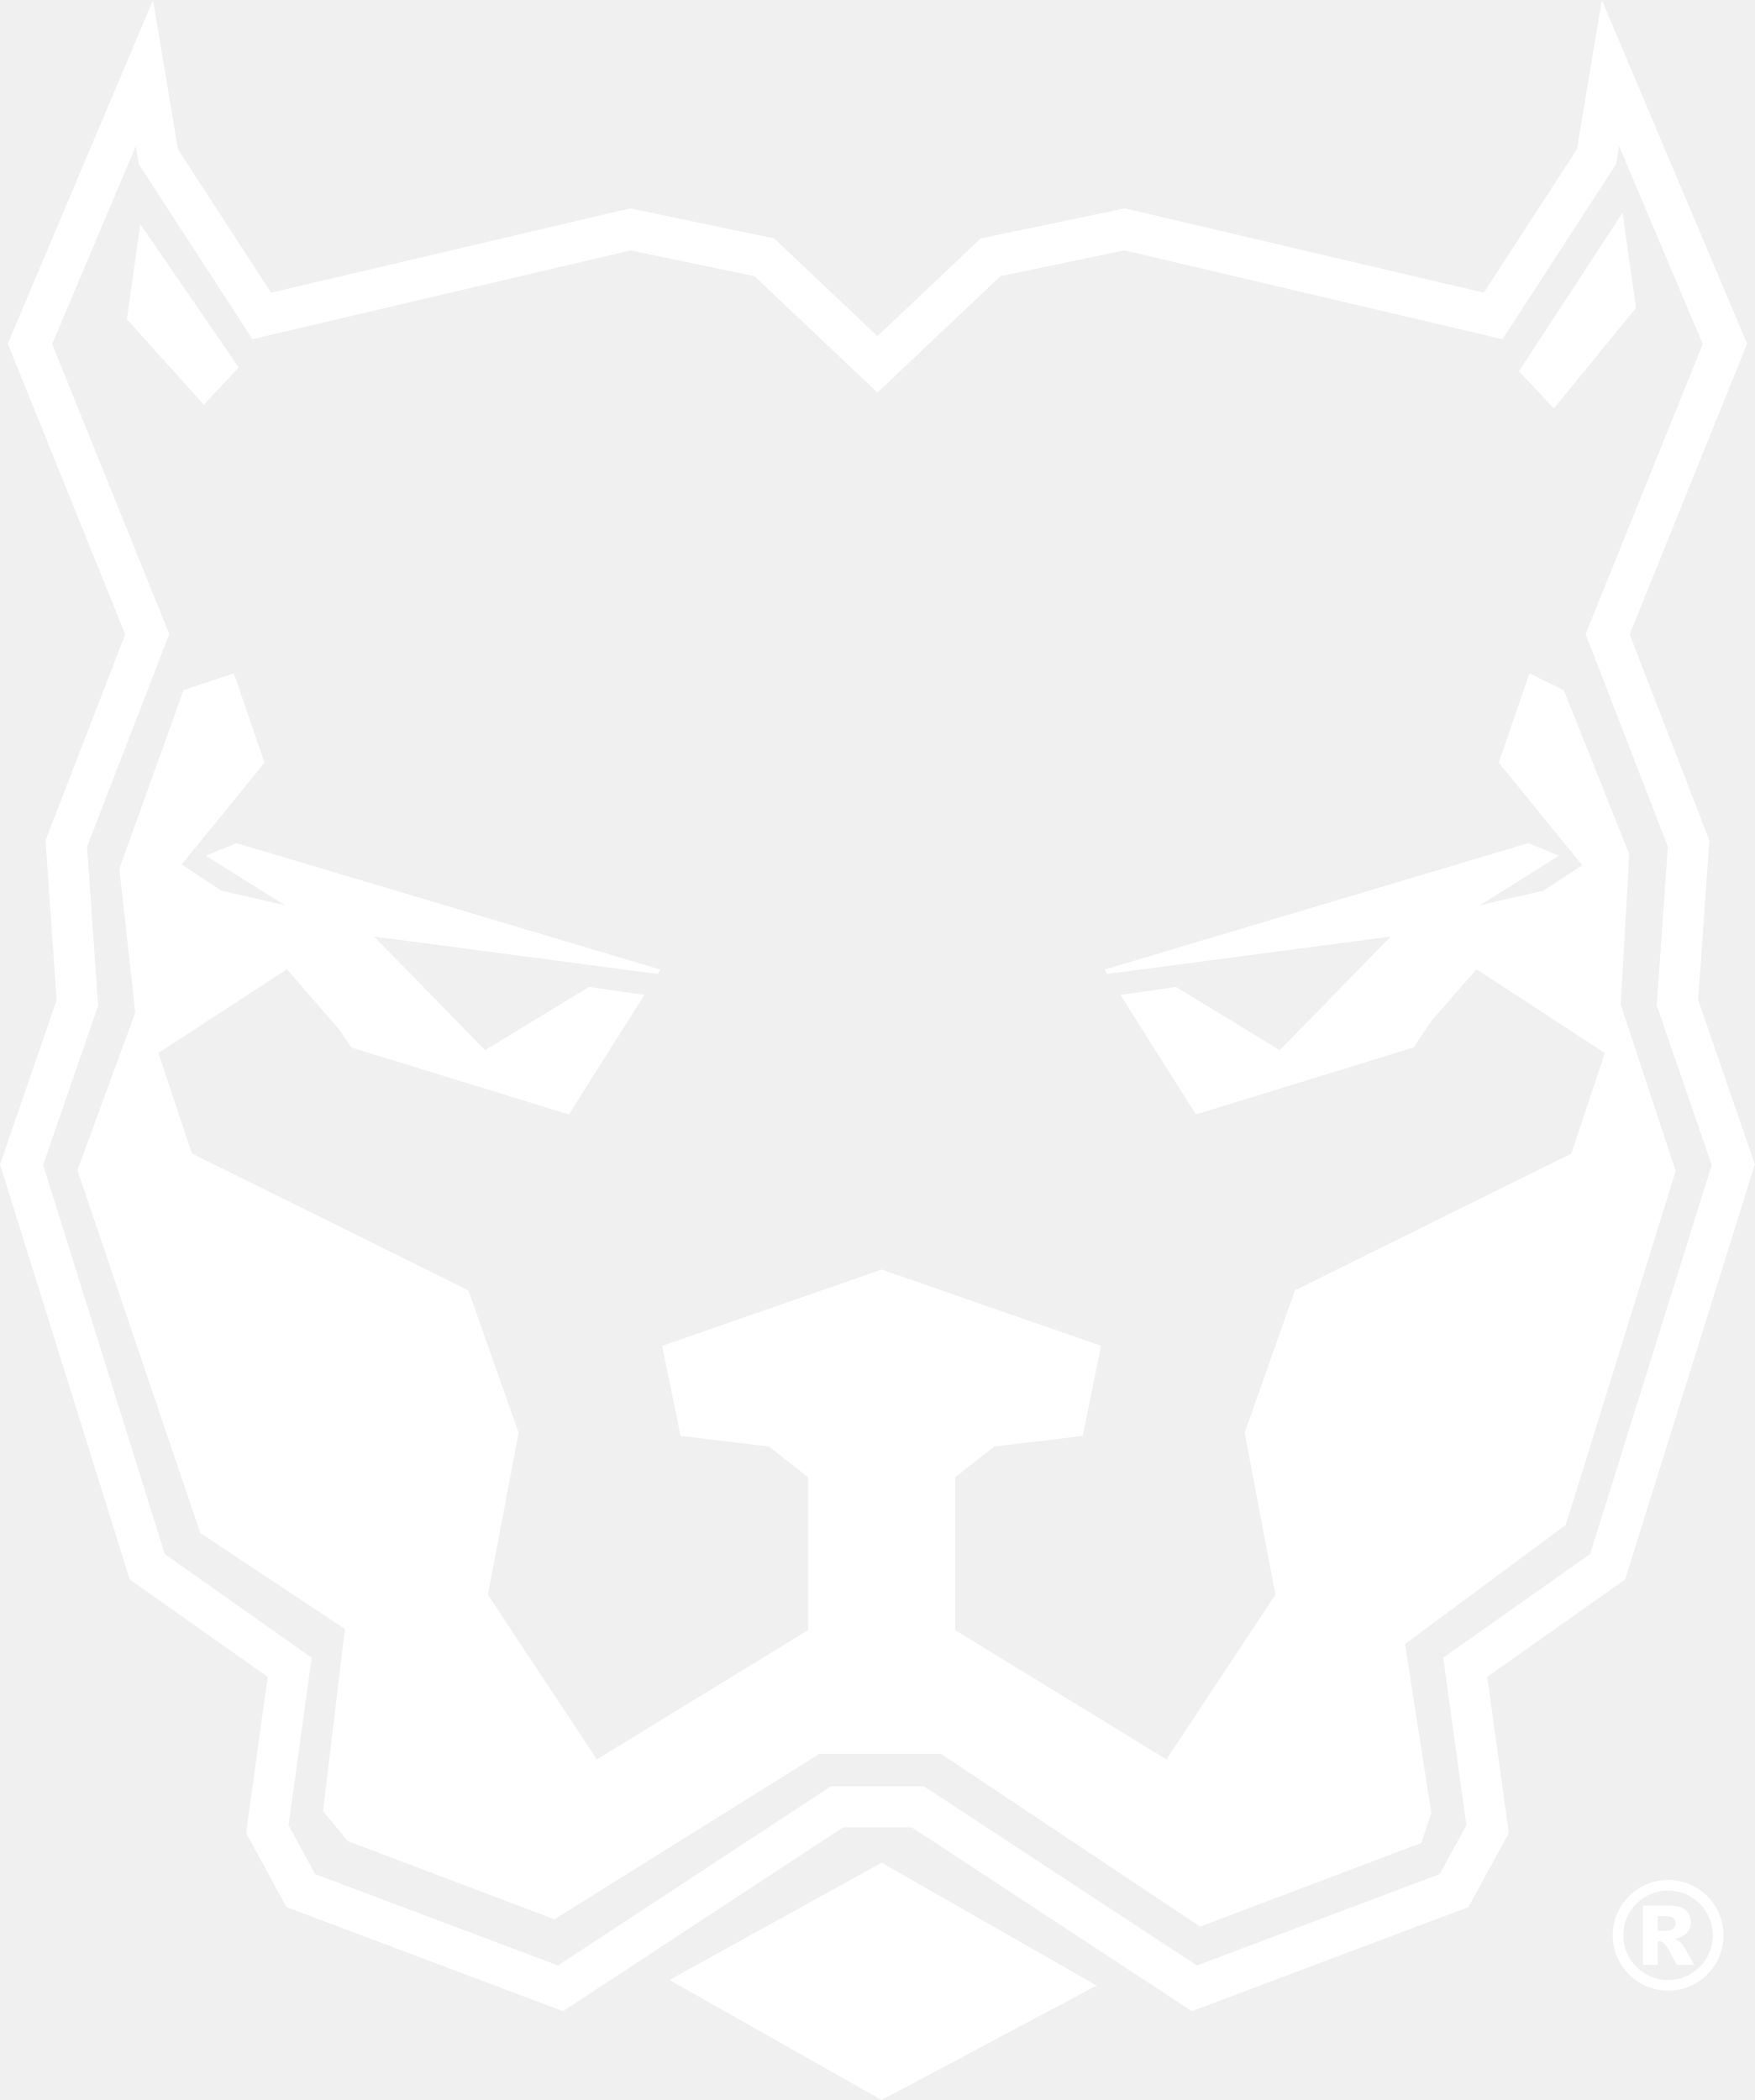
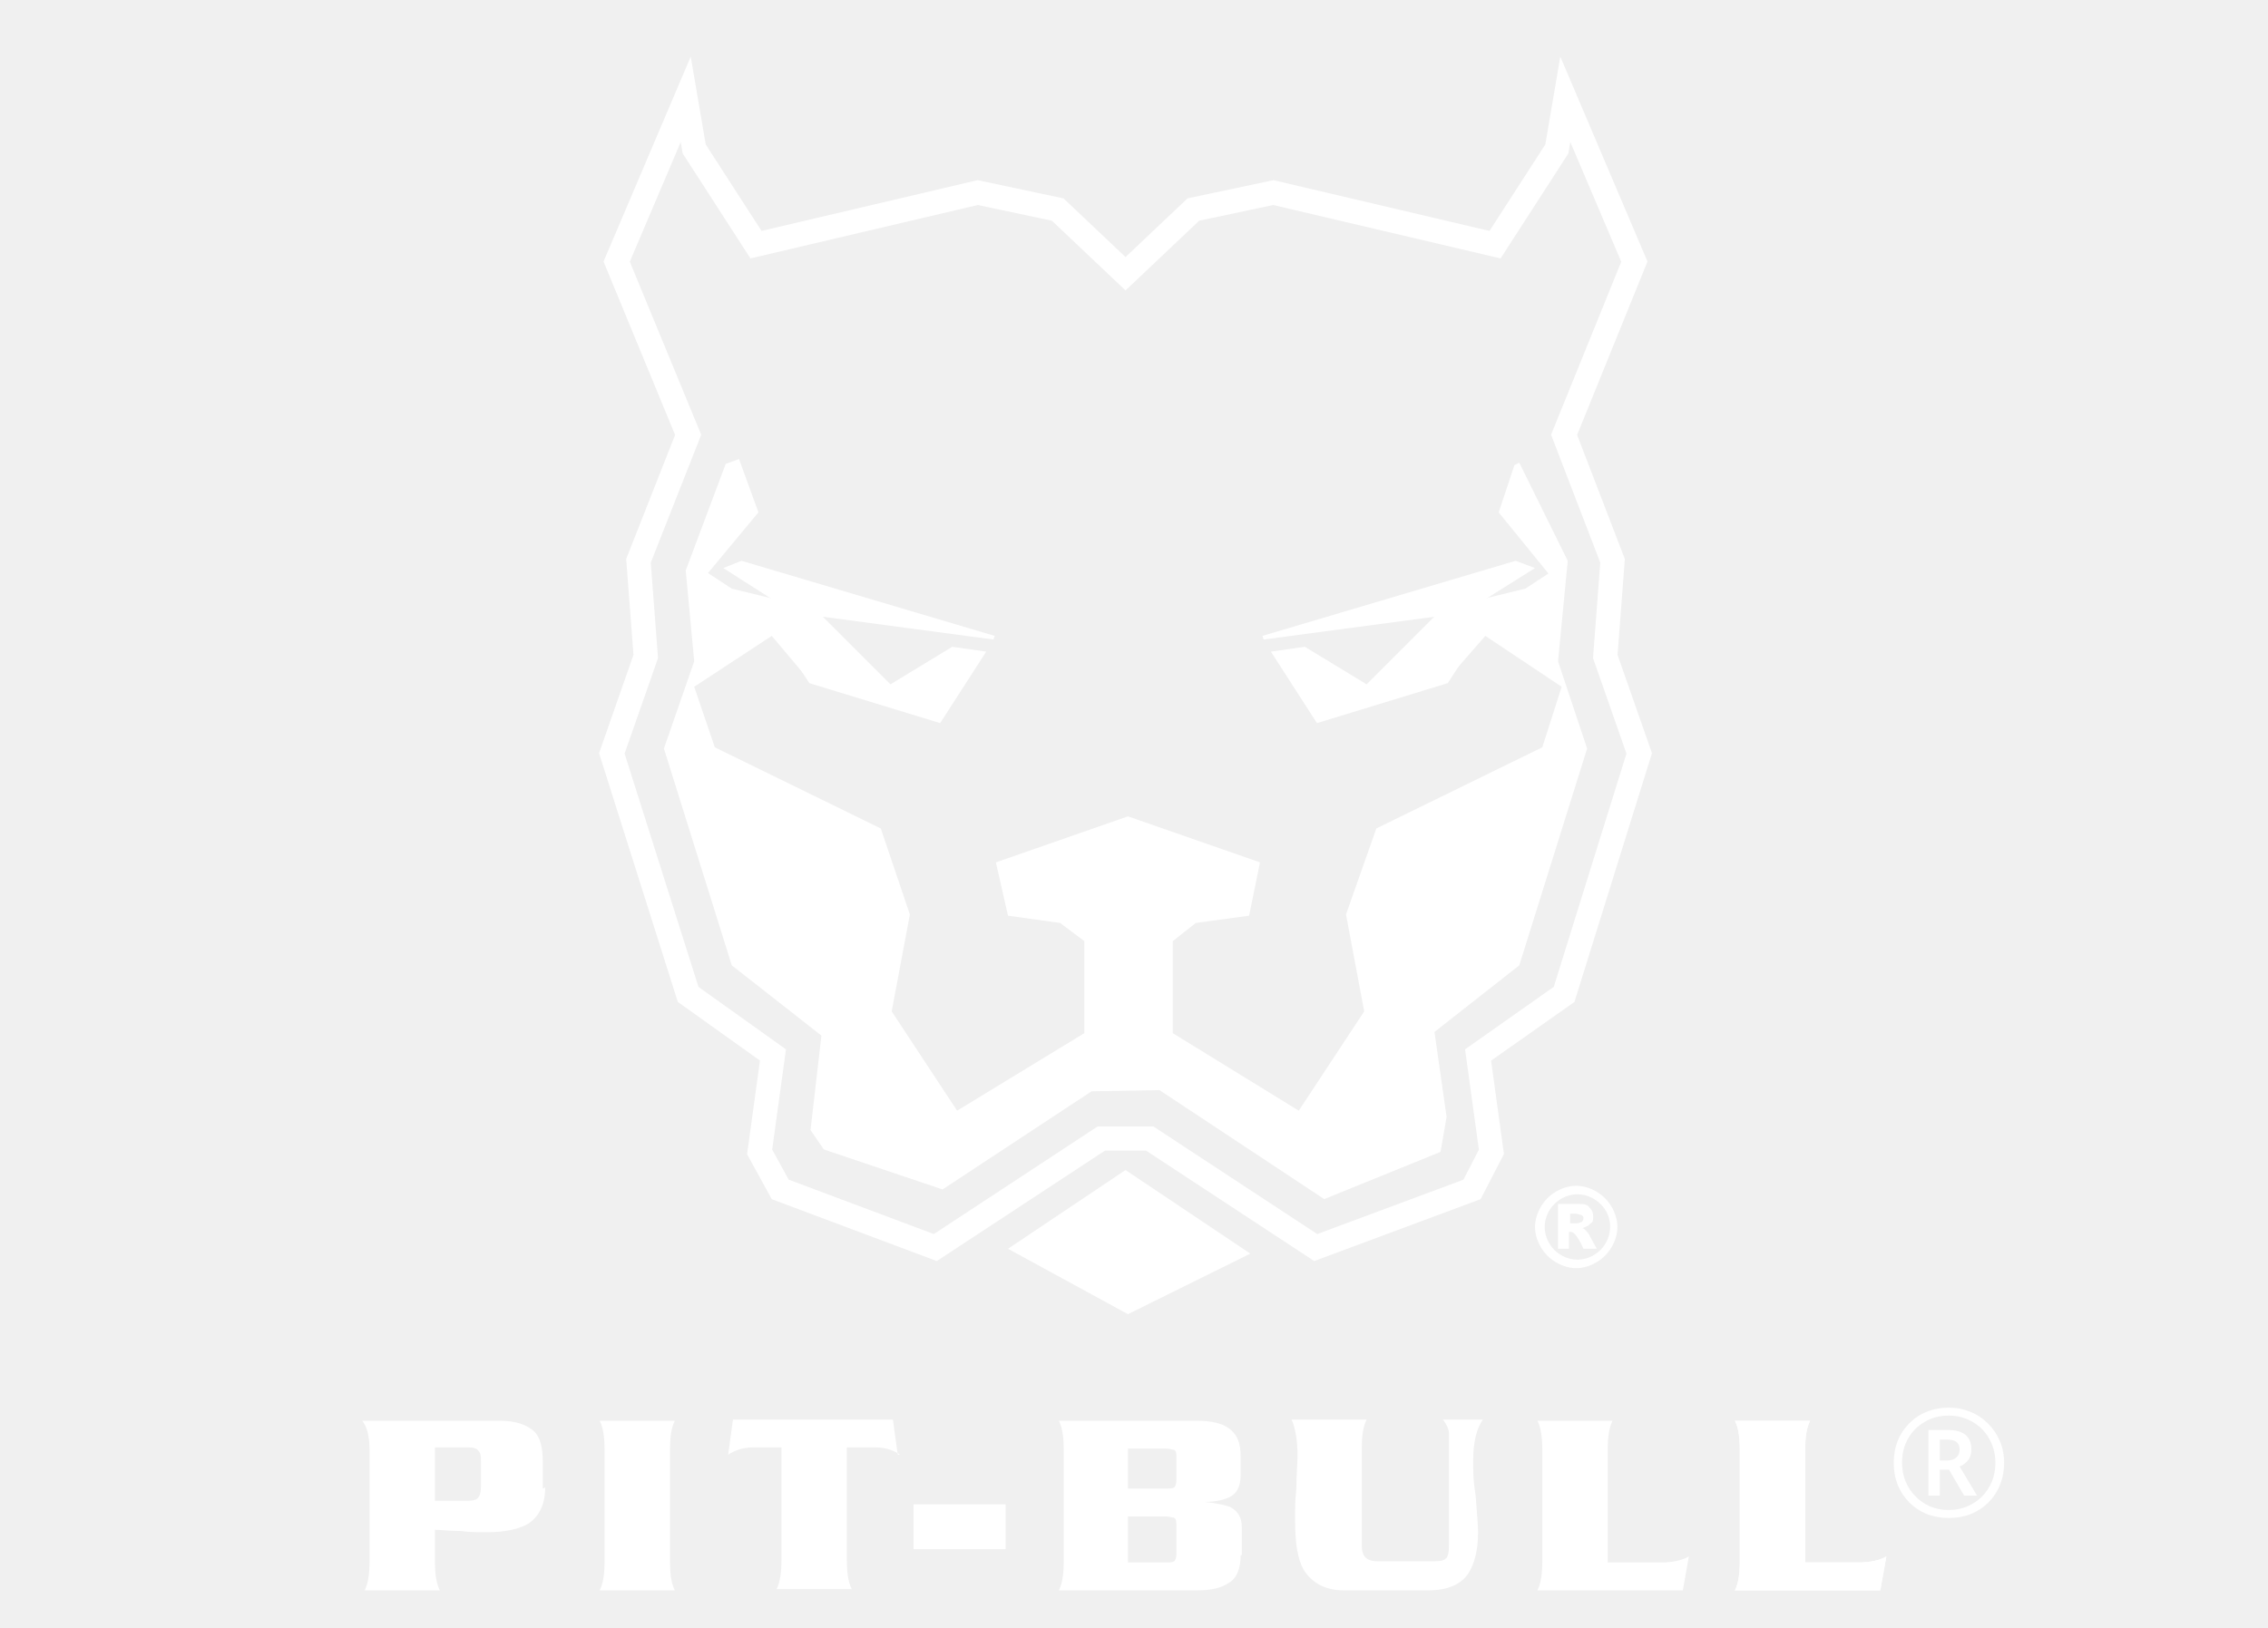
- <svg xmlns="http://www.w3.org/2000/svg" id="Layer_1" viewBox="0 0 458.51 548.77">
+ <svg xmlns="http://www.w3.org/2000/svg" version="1.1" viewBox="0 0 187.2 134.4">
  <defs>
-     <style>.cls-1{fill:#fff;}.cls-2{fill:none;stroke:#fff;stroke-miterlimit:10;stroke-width:10.71px;}</style>
+     <style>
+       .st0, .st1 {
+         fill: #fff;
+       }
+ 
+       .st1 {
+         font-family: BoostSSiBold, 'Boost SSi';
+         font-size: 12.4px;
+       }
+ 
+       .st2 {
+         fill: none;
+         stroke: #fff;
+         stroke-miterlimit: 10;
+         stroke-width: 2px;
+       }
+     </style>
  </defs>
-   <g id="black_outline">
-     <polygon class="cls-2" points="452.88 304.36 438.29 262.04 441.21 220.45 420.05 165.73 450.7 89.86 420.78 19.08 417.13 40.97 390.14 82.56 293.83 59.94 258.81 67.24 229.26 95.21 199.71 67.24 164.69 59.94 68.39 82.56 41.39 40.97 37.74 19.08 7.83 89.86 38.47 165.73 17.31 220.45 20.23 262.04 5.64 304.36 38.47 409.42 75.68 435.69 69.85 478 78.6 494.05 146.45 519.59 218.68 472.17 239.84 472.17 312.07 519.59 379.92 494.05 388.68 478 382.84 435.69 420.05 409.42 452.88 304.36" />
+   <g id="pitbull_head_text">
+     <g>
+       <polygon class="st2" points="135.3 62.2 132.5 54.2 133.1 46.3 129.1 35.9 134.9 21.6 129.2 8.2 128.5 12.3 123.4 20.2 105.1 15.9 98.5 17.3 92.9 22.6 87.3 17.3 80.7 15.9 62.4 20.2 57.3 12.3 56.6 8.2 50.9 21.6 56.8 35.9 52.7 46.3 53.3 54.2 50.5 62.2 56.8 82.1 63.8 87.1 62.7 95.1 64.4 98.2 77.2 103 90.9 94 94.9 94 108.6 103 121.5 98.2 123.1 95.1 122 87.1 129.1 82.1 135.3 62.2" />
+       <polygon class="st0" points="92.9 96.6 83.2 103.1 93.1 108.5 103.2 103.5 92.9 96.6" />
+       <path class="st0" d="M133.5,101.3c0,.6-.2,1.2-.5,1.7-.3.5-.7.9-1.2,1.2-.5.3-1.1.5-1.7.5s-1.2-.2-1.7-.5-.9-.7-1.2-1.2c-.3-.5-.5-1.1-.5-1.7s.2-1.2.5-1.7c.3-.5.7-.9,1.2-1.2.5-.3,1.1-.5,1.7-.5s1.2.2,1.7.5c.5.3.9.7,1.2,1.2.3.5.5,1.1.5,1.7M132.9,101.3c0-.8-.3-1.4-.8-1.9-.5-.5-1.2-.8-1.9-.8s-1.4.3-1.9.8c-.5.5-.8,1.2-.8,1.9s.3,1.4.8,1.9c.5.5,1.2.8,1.9.8s1.4-.3,1.9-.8c.5-.5.8-1.2.8-1.9M128.6,99.4h1.6c.5,0,.8,0,1,.3.2.2.3.4.3.7s0,.5-.2.6c-.2.2-.4.3-.7.4.1,0,.2.1.3.2,0,0,.2.2.3.4,0,0,.2.4.6,1.1h-1.1c-.3-.7-.6-1.1-.7-1.2-.1-.1-.2-.2-.4-.2s0,0-.1,0v1.4h-.9v-3.6ZM129.5,101h.4c.3,0,.4,0,.6-.1.1,0,.2-.2.2-.3s0-.2-.2-.3c-.1,0-.3-.1-.5-.1h-.4v.9Z" />
+     </g>
+     <polygon class="st0" points="125.1 46.3 104.2 52.5 104.3 52.8 120.8 50.6 126.7 46.9 125.1 46.3" />
+     <polygon class="st0" points="112.8 56.5 107.7 53.4 104.9 53.8 108.7 59.7 119.5 56.4 121.9 52.7 123.3 50.3 118.6 50.7 112.8 56.5" />
+     <polyline class="st0" points="129.4 46.3 129 48.4 127.7 50.6 119.4 51 122.2 49.5 125.9 48.6 129.4 46.3" />
+     <polygon class="st0" points="61.2 46.3 82.1 52.5 82 52.8 65.5 50.6 59.7 46.9 61.2 46.3" />
+     <polygon class="st0" points="73.5 56.5 78.6 53.4 81.4 53.8 77.6 59.7 66.8 56.4 64.4 52.7 63 50.3 67.7 50.7 73.5 56.5" />
+     <polyline class="st0" points="56.9 46.3 57.3 48.4 58.6 50.6 66.9 51 64.1 49.5 60.4 48.6 56.9 46.3" />
+     <polygon class="st0" points="125.4 79.7 131 61.8 128.6 54.6 129.4 46.3 125.4 38.2 125 38.4 123.7 42.3 128.5 48.2 127.1 49.9 121.9 50.6 117.9 56 119.8 55.7 122.6 52.5 128.9 56.7 127.3 61.7 113.6 68.4 111.1 75.5 112.6 83.5 107.2 91.7 96.8 85.3 96.8 77.7 98.7 76.2 103.1 75.6 104 71.2 93.1 67.4 93.1 67.4 93.1 67.4 93.1 67.4 93.1 67.4 82.2 71.2 83.2 75.6 87.5 76.2 89.5 77.7 89.5 85.3 79 91.7 73.6 83.5 75.1 75.5 72.7 68.4 59 61.7 57.3 56.7 63.7 52.5 66.4 55.7 68.4 56 64.4 50.6 59.1 49.9 57.7 48.2 62.6 42.3 61 37.9 59.9 38.3 56.6 47.1 57.3 54.6 54.8 61.8 60.4 79.7 67.8 85.5 66.9 93.3 68 94.9 77.8 98.2 90.1 90.1 95.7 90 109.3 99 118.9 95.1 119.3 92.8 119.4 92.2 118.4 85.2 125.4 79.7" />
  </g>
-   <g id="pitbull_face">
-     <polygon class="cls-1" points="230.36 486.76 174.91 517.4 230.36 548.77 286.54 518.86 230.36 486.76" />
-     <polygon class="cls-1" points="423.95 55.6 427.46 80.45 406 106.74 396.88 96.99 423.95 55.6" />
-     <polygon class="cls-1" points="36.66 58.57 33.15 83.41 53.25 105.77 62.37 96.02 36.66 58.57" />
-     <polygon class="cls-1" points="399.35 220.32 288.66 253.35 289.21 254.53 376.41 243.02 407.33 223.62 399.35 220.32" />
-     <polygon class="cls-1" points="334.37 274.44 307.25 257.9 292.75 259.99 312.48 291.23 369.39 273.71 382.52 254.02 389.82 241.61 364.65 243.44 334.37 274.44" />
-     <polyline class="cls-1" points="421.82 220.56 419.75 231.66 413.05 243.02 369.06 245.2 384.09 237.16 403.3 232.74 421.82 220.56" />
-     <polygon class="cls-1" points="61.77 220.32 172.47 253.35 171.91 254.53 84.72 243.02 53.79 223.62 61.77 220.32" />
-     <polygon class="cls-1" points="126.75 274.44 153.87 257.9 168.37 259.99 148.64 291.23 91.73 273.71 78.6 254.02 71.3 241.61 96.48 243.44 126.75 274.44" />
-     <polyline class="cls-1" points="39.3 220.56 41.38 231.66 48.08 243.02 92.06 245.2 77.03 237.16 57.82 232.74 39.3 220.56" />
-     <polygon class="cls-1" points="423.46 262.49 425.7 223.22 408.6 180.38 399.62 175.95 391.6 199.3 417.13 230.67 409.84 239.42 382.11 243.07 360.96 271.53 371.17 270.07 385.76 253.29 419.32 275.17 410.57 301.44 338.34 337.19 325.21 374.4 333.23 416.72 304.78 459.76 249.57 425.99 249.57 386.03 259.79 378 282.91 375.23 287.69 351.7 230.37 331.77 230.37 331.76 230.36 331.77 230.35 331.76 230.35 331.77 173.02 351.7 177.81 375.23 200.93 378 211.14 386.03 211.14 425.99 155.94 459.76 127.48 416.72 135.51 374.4 122.38 337.19 50.15 301.44 41.39 275.17 74.95 253.29 89.54 270.07 99.76 271.53 78.6 243.07 50.88 239.42 43.58 230.67 69.12 199.3 61.09 175.95 47.96 180.33 31.18 227.02 35.34 264.6 20.23 305.82 52.32 400.58 90.12 425.69 84.4 473.25 90.88 481.12 144.87 501.55 214.13 458.3 221.6 458.3 239.11 458.3 245.84 458.3 313.56 503.46 371.37 481.59 373.98 473.77 367.12 429.62 409.11 398.48 437.83 305.99 423.46 262.49" />
+   <g id="pitbull_text">
+     <g>
+       <path class="st0" d="M45,122.8c0,1.4-.5,2.4-1.4,3-.7.4-1.8.7-3.3.7s-1.3,0-2.3-.1c-1,0-1.7-.1-2.1-.1v2.6c0,1,.1,1.8.4,2.4h-6.2c.3-.6.4-1.4.4-2.4v-9.2c0-1.1-.2-1.9-.6-2.4h11.4c1.2,0,2.1.3,2.7.8.6.5.8,1.4.8,2.6v2.2ZM39.7,122.7v-2c0-.4,0-.7-.2-.9-.1-.2-.4-.3-.8-.3h-2.8v4.4h2.8c.4,0,.7-.1.8-.3.1-.1.2-.4.2-.9Z" />
+       <path class="st0" d="M55.7,131.3h-6.2c.3-.6.4-1.4.4-2.4v-9.2c0-1-.1-1.8-.4-2.4h6.2c-.3.6-.4,1.4-.4,2.4v9.2c0,1,.1,1.8.4,2.4Z" />
+       <path class="st0" d="M74.3,120.1c-.6-.4-1.3-.6-2-.6h-2.4v9.3c0,1,.1,1.8.4,2.4h-6.2c.3-.6.4-1.4.4-2.4v-9.3h-2.4c-.7,0-1.4.2-2,.6l.4-2.9h13.2l.4,2.9Z" />
+       <path class="st0" d="M83,127.9h-7.6v-3.7h7.6v3.7Z" />
+       <path class="st0" d="M102.4,128.4c0,1.1-.3,1.9-1,2.3-.6.4-1.4.6-2.6.6h-11.4c.3-.6.4-1.4.4-2.4v-9.2c0-1-.1-1.8-.4-2.4h11.4c1.2,0,2,.2,2.6.6.7.5,1,1.2,1,2.3v1.6c0,.9-.3,1.5-.9,1.8-.4.2-1.1.4-2.1.4,1.1.1,1.8.3,2.1.4.6.3,1,.8,1,1.7v2.3ZM97.1,122v-1.7c0-.3,0-.5-.2-.6-.1,0-.3-.1-.7-.1h-3.1v3.3h3.1c.3,0,.6,0,.7-.1.1,0,.2-.3.2-.6ZM97.1,128.2v-2.2c0-.3,0-.6-.2-.7-.1,0-.4-.1-.7-.1h-3.1v3.8h3.1c.3,0,.6,0,.7-.1.1,0,.2-.3.2-.6Z" />
+       <path class="st0" d="M122.4,117.2c-.5.7-.8,1.8-.8,3.3s0,1.6.2,3c.1,1.4.2,2.4.2,3,0,1.5-.3,2.6-.8,3.4-.6.9-1.7,1.4-3.3,1.4h-7c-1.5,0-2.6-.6-3.3-1.7-.5-.9-.7-2.2-.7-4s0-1.5.1-2.7c0-1.2.1-2.1.1-2.7,0-1.3-.2-2.4-.5-3h6.2c-.3.6-.4,1.4-.4,2.4v8c0,.9.4,1.3,1.3,1.3h4.3c.7,0,1.1,0,1.3-.2.2-.1.3-.5.3-1.2v-7.8c0-.7,0-1.1,0-1.3,0-.4-.2-.8-.5-1.2h3.3Z" />
+       <path class="st0" d="M139.4,128.5l-.5,2.8h-12c.3-.6.4-1.4.4-2.4v-9.2c0-1-.1-1.8-.4-2.4h6.2c-.3.6-.4,1.4-.4,2.4v9.3h4.4c1,0,1.8-.2,2.3-.5Z" />
+       <path class="st0" d="M155.7,128.5l-.5,2.8h-12c.3-.6.4-1.4.4-2.4v-9.2c0-1-.1-1.8-.4-2.4h6.2c-.3.6-.4,1.4-.4,2.4v9.3h4.4c1,0,1.8-.2,2.3-.5Z" />
+       <path class="st0" d="M155.7,128.5l-.5,2.8h-12c.3-.6.4-1.4.4-2.4v-9.2c0-1-.1-1.8-.4-2.4h6.2c-.3.6-.4,1.4-.4,2.4v9.3h4.4c1,0,1.8-.2,2.3-.5Z" />
+     </g>
+     <text class="st1" transform="translate(155.7 125.2)">
+       <tspan x="0" y="0">®</tspan>
+     </text>
  </g>
-   <path class="cls-1" d="M450.32,505.73c0,2.59-.65,5-1.94,7.24-1.3,2.24-3.06,4-5.3,5.29-2.24,1.29-4.65,1.93-7.24,1.93s-4.99-.65-7.22-1.93-4-3.05-5.3-5.29c-1.3-2.24-1.94-4.65-1.94-7.24s.65-4.99,1.94-7.23c1.3-2.24,3.06-4.01,5.3-5.3,2.24-1.29,4.64-1.93,7.22-1.93s5,.65,7.24,1.93c2.24,1.29,4,3.06,5.3,5.3,1.29,2.24,1.94,4.65,1.94,7.23M447.51,505.73c0-3.22-1.14-5.97-3.42-8.26-2.28-2.28-5.03-3.42-8.26-3.42s-5.97,1.14-8.26,3.42c-2.28,2.28-3.42,5.03-3.42,8.26s1.14,5.97,3.42,8.26c2.28,2.28,5.03,3.42,8.26,3.42s5.97-1.14,8.26-3.42c2.28-2.28,3.42-5.03,3.42-8.26M429.28,497.99h6.92c1.96,0,3.38.4,4.26,1.19.88.79,1.32,1.85,1.32,3.17,0,1.04-.33,1.93-1,2.69-.67.76-1.73,1.31-3.17,1.65.59.23,1.03.47,1.31.72.39.35.8.88,1.23,1.57.03.05.86,1.54,2.5,4.47h-4.55c-1.48-2.94-2.47-4.7-2.98-5.28-.51-.57-1.01-.86-1.52-.86-.11,0-.27.02-.47.06v6.08h-3.85v-15.47ZM433.13,504.55h1.67c1.11,0,1.9-.18,2.35-.54.45-.36.68-.82.68-1.39s-.22-1.03-.65-1.39c-.44-.36-1.18-.54-2.23-.54h-1.82v3.87Z" />
</svg>
